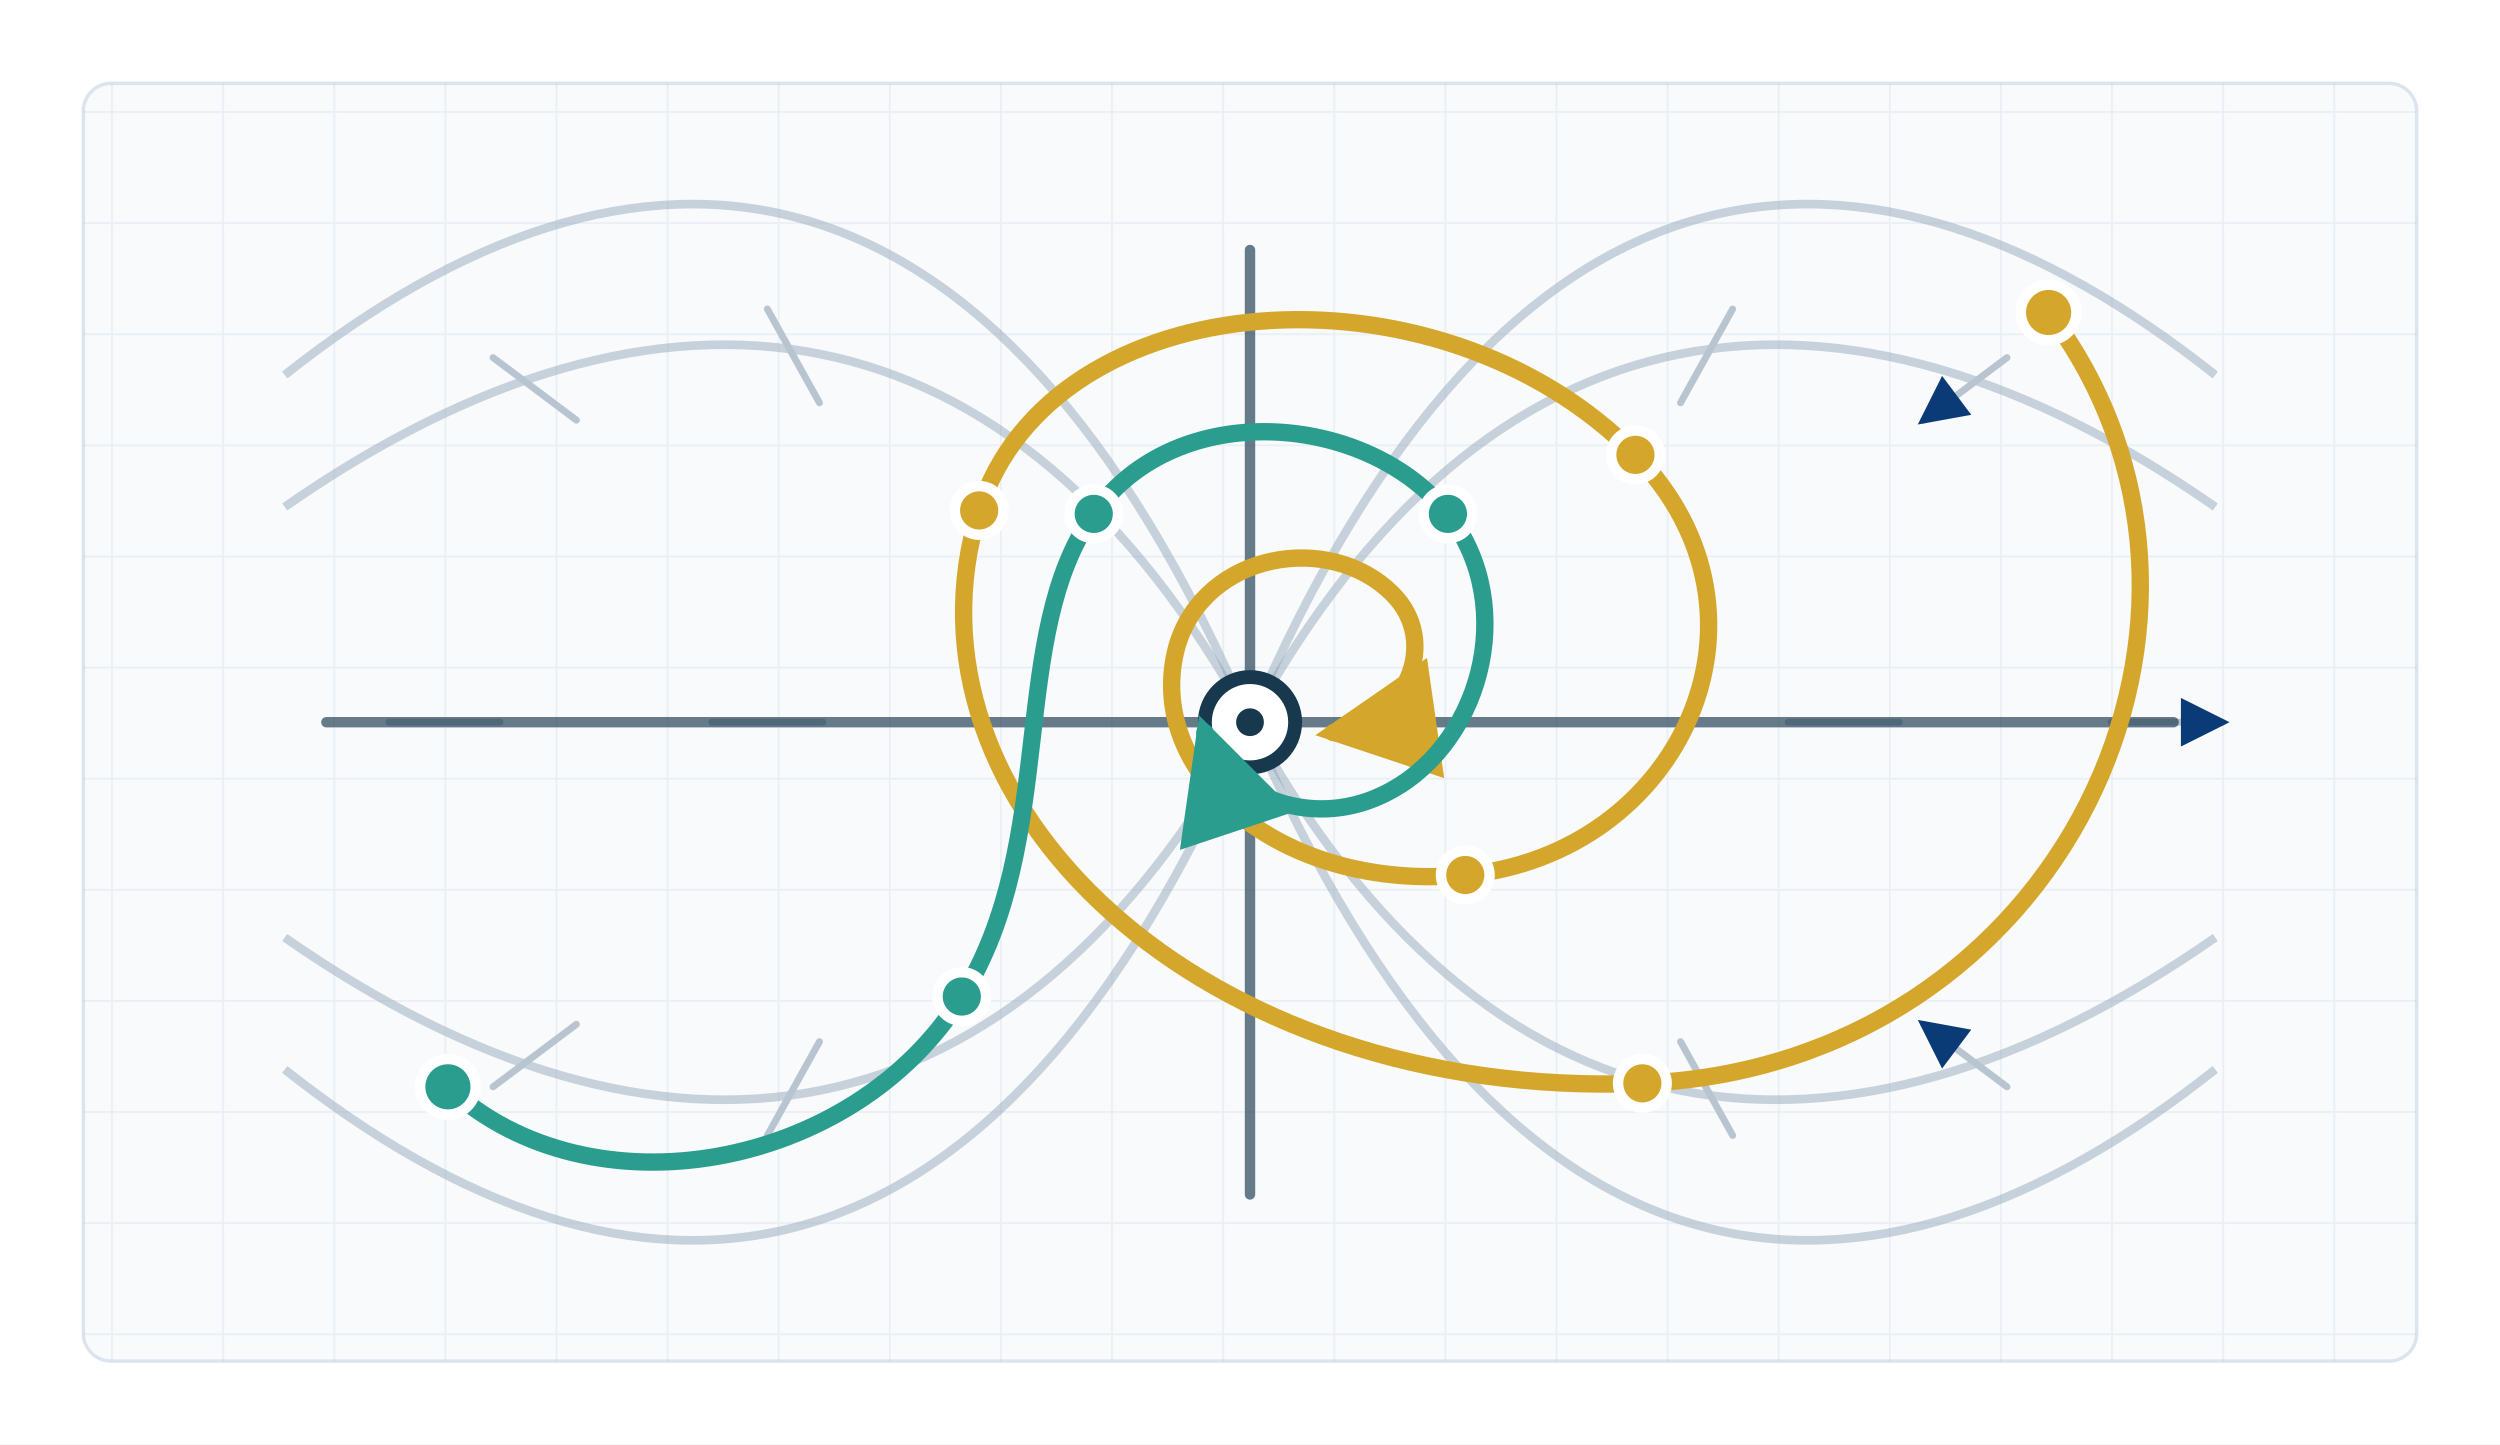
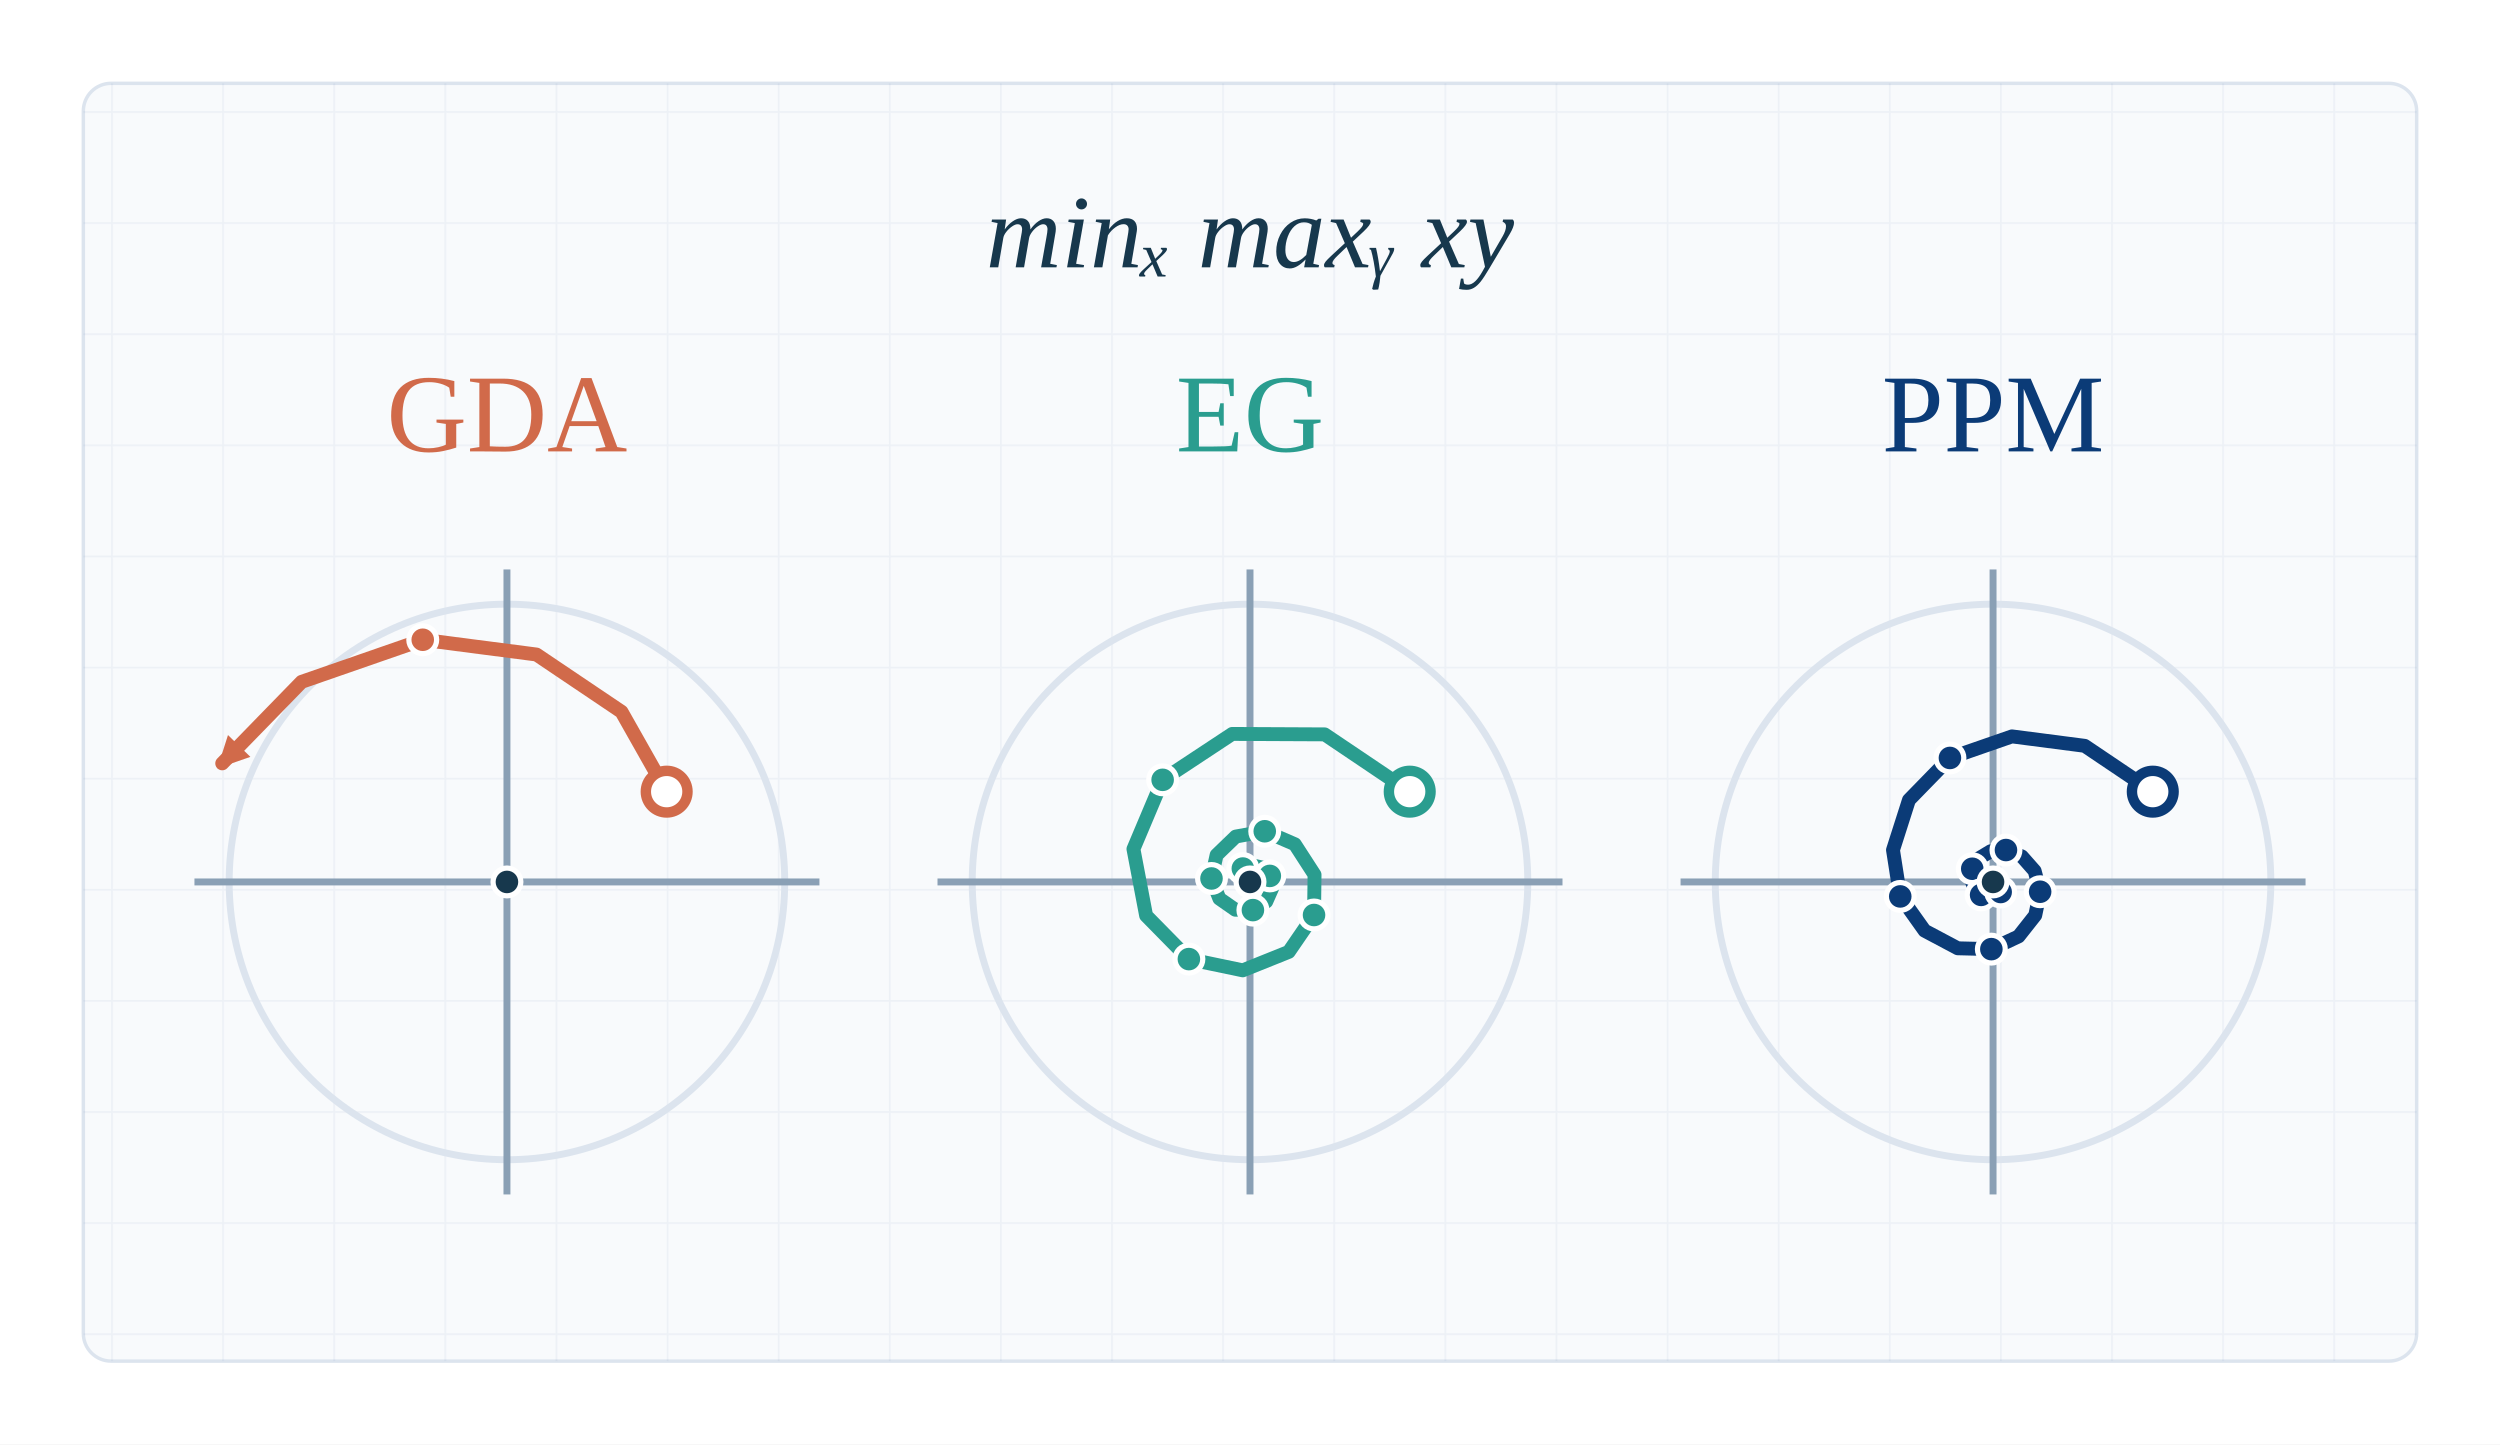
<svg xmlns="http://www.w3.org/2000/svg" viewBox="0 0 720 416" role="img" aria-labelledby="title desc">
  <defs>
+     <marker id="gda-arrow" markerWidth="9" markerHeight="9" refX="7" refY="4.5" orient="auto" markerUnits="userSpaceOnUse">
+       <path d="M0 0L9 4.5L0 9Z" fill="#d16a4a" />
+     </marker>
    <pattern id="grid" width="32" height="32" patternUnits="userSpaceOnUse">
-       <path d="M32 0H0V32" fill="none" stroke="#0b3b77" stroke-opacity=".055" />
+       <path d="M32 0H0V32" fill="none" stroke="#0b3b77" stroke-opacity=".045" />
    </pattern>
-     <marker id="arrow-blue" viewBox="0 0 10 10" refX="8.5" refY="5" markerWidth="7" markerHeight="7" orient="auto">
-       <path d="M0 0 10 5 0 10Z" fill="#0b3b77" />
-     </marker>
-     <marker id="arrow-teal" viewBox="0 0 10 10" refX="8.5" refY="5" markerWidth="7" markerHeight="7" orient="auto">
-       <path d="M0 0 10 5 0 10Z" fill="#2a9d8f" />
-     </marker>
-     <marker id="arrow-gold" viewBox="0 0 10 10" refX="8.5" refY="5" markerWidth="7" markerHeight="7" orient="auto">
-       <path d="M0 0 10 5 0 10Z" fill="#d4a72c" />
-     </marker>
+     <clipPath id="trajectory">
+       <rect x="-90" y="-90" width="180" height="180" />
+     </clipPath>
  </defs>
  <rect width="720" height="416" fill="#fff" />
  <rect x="24" y="24" width="672" height="368" rx="8" fill="#f8fafc" stroke="#dce4ee" />
  <rect x="24" y="24" width="672" height="368" rx="8" fill="url(#grid)" />
-   <g fill="none" stroke="#8aa0b5" stroke-opacity=".45" stroke-width="2.5">
-     <path d="M82 108C183 28 286 35 360 208C434 381 537 388 638 308" />
-     <path d="M82 146C191 70 292 84 360 208C428 332 529 346 638 270" />
-     <path d="M82 270C191 346 292 332 360 208C428 84 529 70 638 146" />
-     <path d="M82 308C183 388 286 381 360 208C434 35 537 28 638 108" />
+   <text x="360" y="77" text-anchor="middle" font-family="'Times New Roman', Times, serif" font-size="30" font-style="italic" fill="#17384d">minₓ maxᵧ xy</text>
+   <text x="146" y="130" text-anchor="middle" font-family="'Times New Roman', Times, serif" font-size="32" fill="#d16a4a">GDA</text>
+   <g transform="translate(146 254)">
+     <circle r="80" fill="none" stroke="#dce4ee" stroke-width="2" />
+     <path d="M-90 0H90M0-90V90" fill="none" stroke="#8aa0b5" stroke-width="2" />
+     <g clip-path="url(#trajectory)">
+       <polyline points="46.00,-26.00 33.00,-49.00 8.50,-65.50 -24.25,-69.75 -59.13,-57.63 -82.00,-34.15" fill="none" stroke="#d16a4a" stroke-width="4" stroke-linecap="round" stroke-linejoin="round" marker-end="url(#gda-arrow)" />
+       <circle cx="46.00" cy="-26.00" r="4" fill="#d16a4a" stroke="#fff" stroke-width="1.5" />
+       <circle cx="-24.25" cy="-69.75" r="4" fill="#d16a4a" stroke="#fff" stroke-width="1.5" />
+     </g>
+     <circle cx="46" cy="-26" r="6" fill="#fff" stroke="#d16a4a" stroke-width="3" />
+     <circle r="4" fill="#17384d" stroke="#fff" stroke-width="1.5" />
  </g>
-   <g fill="none" stroke="#b8c5d1" stroke-linecap="round" stroke-width="2" marker-end="url(#arrow-blue)">
-     <path d="M142 103 166 121M221 89 236 116M499 89 484 116M578 103 554 121" />
-     <path d="M112 208 144 208M205 208 237 208M515 208 547 208M608 208 640 208" />
-     <path d="M142 313 166 295M221 327 236 300M499 327 484 300M578 313 554 295" />
+   <text x="360" y="130" text-anchor="middle" font-family="'Times New Roman', Times, serif" font-size="32" fill="#2a9d8f">EG</text>
+   <g transform="translate(360 254)">
+     <circle r="80" fill="none" stroke="#dce4ee" stroke-width="2" />
+     <path d="M-90 0H90M0-90V90" fill="none" stroke="#8aa0b5" stroke-width="2" />
+     <g clip-path="url(#trajectory)">
+       <polyline points="46.00,-26.00 21.50,-42.50 -5.13,-42.63 -25.16,-29.41 -33.57,-9.48 -29.92,9.68 -17.60,22.22 -2.09,25.46 11.16,20.14 18.44,9.52 18.59,-2.08 12.91,-10.86 4.25,-14.60 -4.11,-13.07 -9.62,-7.75 -11.09,-1.00 -8.82,4.79 -4.22,8.00 0.84,8.11 4.68,5.66 6.34,1.91 5.71,-1.74 3.41,-4.16 0.48,-4.83 -2.06,-3.86" fill="none" stroke="#2a9d8f" stroke-width="4" stroke-linecap="round" stroke-linejoin="round" />
+       <circle cx="46.00" cy="-26.00" r="4" fill="#2a9d8f" stroke="#fff" stroke-width="1.5" />
+       <circle cx="-25.16" cy="-29.41" r="4" fill="#2a9d8f" stroke="#fff" stroke-width="1.5" />
+       <circle cx="-17.60" cy="22.22" r="4" fill="#2a9d8f" stroke="#fff" stroke-width="1.5" />
+       <circle cx="18.44" cy="9.52" r="4" fill="#2a9d8f" stroke="#fff" stroke-width="1.5" />
+       <circle cx="4.25" cy="-14.60" r="4" fill="#2a9d8f" stroke="#fff" stroke-width="1.5" />
+       <circle cx="-11.09" cy="-1.00" r="4" fill="#2a9d8f" stroke="#fff" stroke-width="1.5" />
+       <circle cx="0.84" cy="8.11" r="4" fill="#2a9d8f" stroke="#fff" stroke-width="1.5" />
+       <circle cx="5.71" cy="-1.74" r="4" fill="#2a9d8f" stroke="#fff" stroke-width="1.5" />
+       <circle cx="-2.06" cy="-3.86" r="4" fill="#2a9d8f" stroke="#fff" stroke-width="1.5" />
+     </g>
+     <circle cx="46" cy="-26" r="6" fill="#fff" stroke="#2a9d8f" stroke-width="3" />
+     <circle r="4" fill="#17384d" stroke="#fff" stroke-width="1.5" />
  </g>
-   <path d="M360 72V344M94 208H626" fill="none" stroke="#17384d" stroke-opacity=".65" stroke-linecap="round" stroke-width="3" />
-   <circle cx="360" cy="208" r="13" fill="#fff" stroke="#17384d" stroke-width="4" />
-   <circle cx="360" cy="208" r="4" fill="#17384d" />
-   <path d="M590 90C655 176 594 307 473 312C346 317 256 231 282 147C303 81 414 73 471 131C516 177 484 246 422 252C368 257 329 222 339 186C347 159 383 153 401 171C415 185 405 208 384 211" fill="none" stroke="#d4a72c" stroke-linecap="round" stroke-linejoin="round" stroke-width="5" marker-end="url(#arrow-gold)" />
-   <path d="M129 313C170 351 246 337 277 287C305 242 290 183 315 148C339 114 394 119 417 148C438 175 426 216 398 229C377 239 353 229 347 211" fill="none" stroke="#2a9d8f" stroke-linecap="round" stroke-linejoin="round" stroke-width="5" marker-end="url(#arrow-teal)" />
-   <g stroke="#fff" stroke-width="3">
-     <g fill="#d4a72c">
-       <circle cx="590" cy="90" r="8" />
-       <circle cx="473" cy="312" r="7" />
-       <circle cx="282" cy="147" r="7" />
-       <circle cx="471" cy="131" r="7" />
-       <circle cx="422" cy="252" r="7" />
+   <text x="574" y="130" text-anchor="middle" font-family="'Times New Roman', Times, serif" font-size="32" fill="#0b3b77">PPM</text>
+   <g transform="translate(574 254)">
+     <circle r="80" fill="none" stroke="#dce4ee" stroke-width="2" />
+     <path d="M-90 0H90M0-90V90" fill="none" stroke="#8aa0b5" stroke-width="2" />
+     <g clip-path="url(#trajectory)">
+       <polyline points="46.00,-26.00 26.40,-39.20 5.44,-41.92 -12.42,-35.71 -24.22,-23.60 -28.82,-9.20 -26.73,4.17 -19.72,14.03 -10.16,19.11 -0.49,19.35 7.35,15.68 12.15,9.60 13.56,2.82 11.98,-3.17 8.31,-7.33 3.72,-9.19 -0.70,-8.84 -4.09,-6.79 -5.99,-3.80 -6.31,-0.64 -5.30,2.01 -3.44,3.73 -1.26,4.36 0.74,3.99 2.19,2.90" fill="none" stroke="#0b3b77" stroke-width="4" stroke-linecap="round" stroke-linejoin="round" />
+       <circle cx="46.00" cy="-26.00" r="4" fill="#0b3b77" stroke="#fff" stroke-width="1.5" />
+       <circle cx="-12.42" cy="-35.71" r="4" fill="#0b3b77" stroke="#fff" stroke-width="1.5" />
+       <circle cx="-26.73" cy="4.17" r="4" fill="#0b3b77" stroke="#fff" stroke-width="1.5" />
+       <circle cx="-0.49" cy="19.35" r="4" fill="#0b3b77" stroke="#fff" stroke-width="1.5" />
+       <circle cx="13.56" cy="2.82" r="4" fill="#0b3b77" stroke="#fff" stroke-width="1.5" />
+       <circle cx="3.72" cy="-9.19" r="4" fill="#0b3b77" stroke="#fff" stroke-width="1.5" />
+       <circle cx="-5.99" cy="-3.80" r="4" fill="#0b3b77" stroke="#fff" stroke-width="1.5" />
+       <circle cx="-3.44" cy="3.73" r="4" fill="#0b3b77" stroke="#fff" stroke-width="1.5" />
+       <circle cx="2.19" cy="2.90" r="4" fill="#0b3b77" stroke="#fff" stroke-width="1.5" />
    </g>
-     <g fill="#2a9d8f">
-       <circle cx="129" cy="313" r="8" />
-       <circle cx="277" cy="287" r="7" />
-       <circle cx="315" cy="148" r="7" />
-       <circle cx="417" cy="148" r="7" />
-     </g>
+     <circle cx="46" cy="-26" r="6" fill="#fff" stroke="#0b3b77" stroke-width="3" />
+     <circle r="4" fill="#17384d" stroke="#fff" stroke-width="1.5" />
  </g>
</svg>
